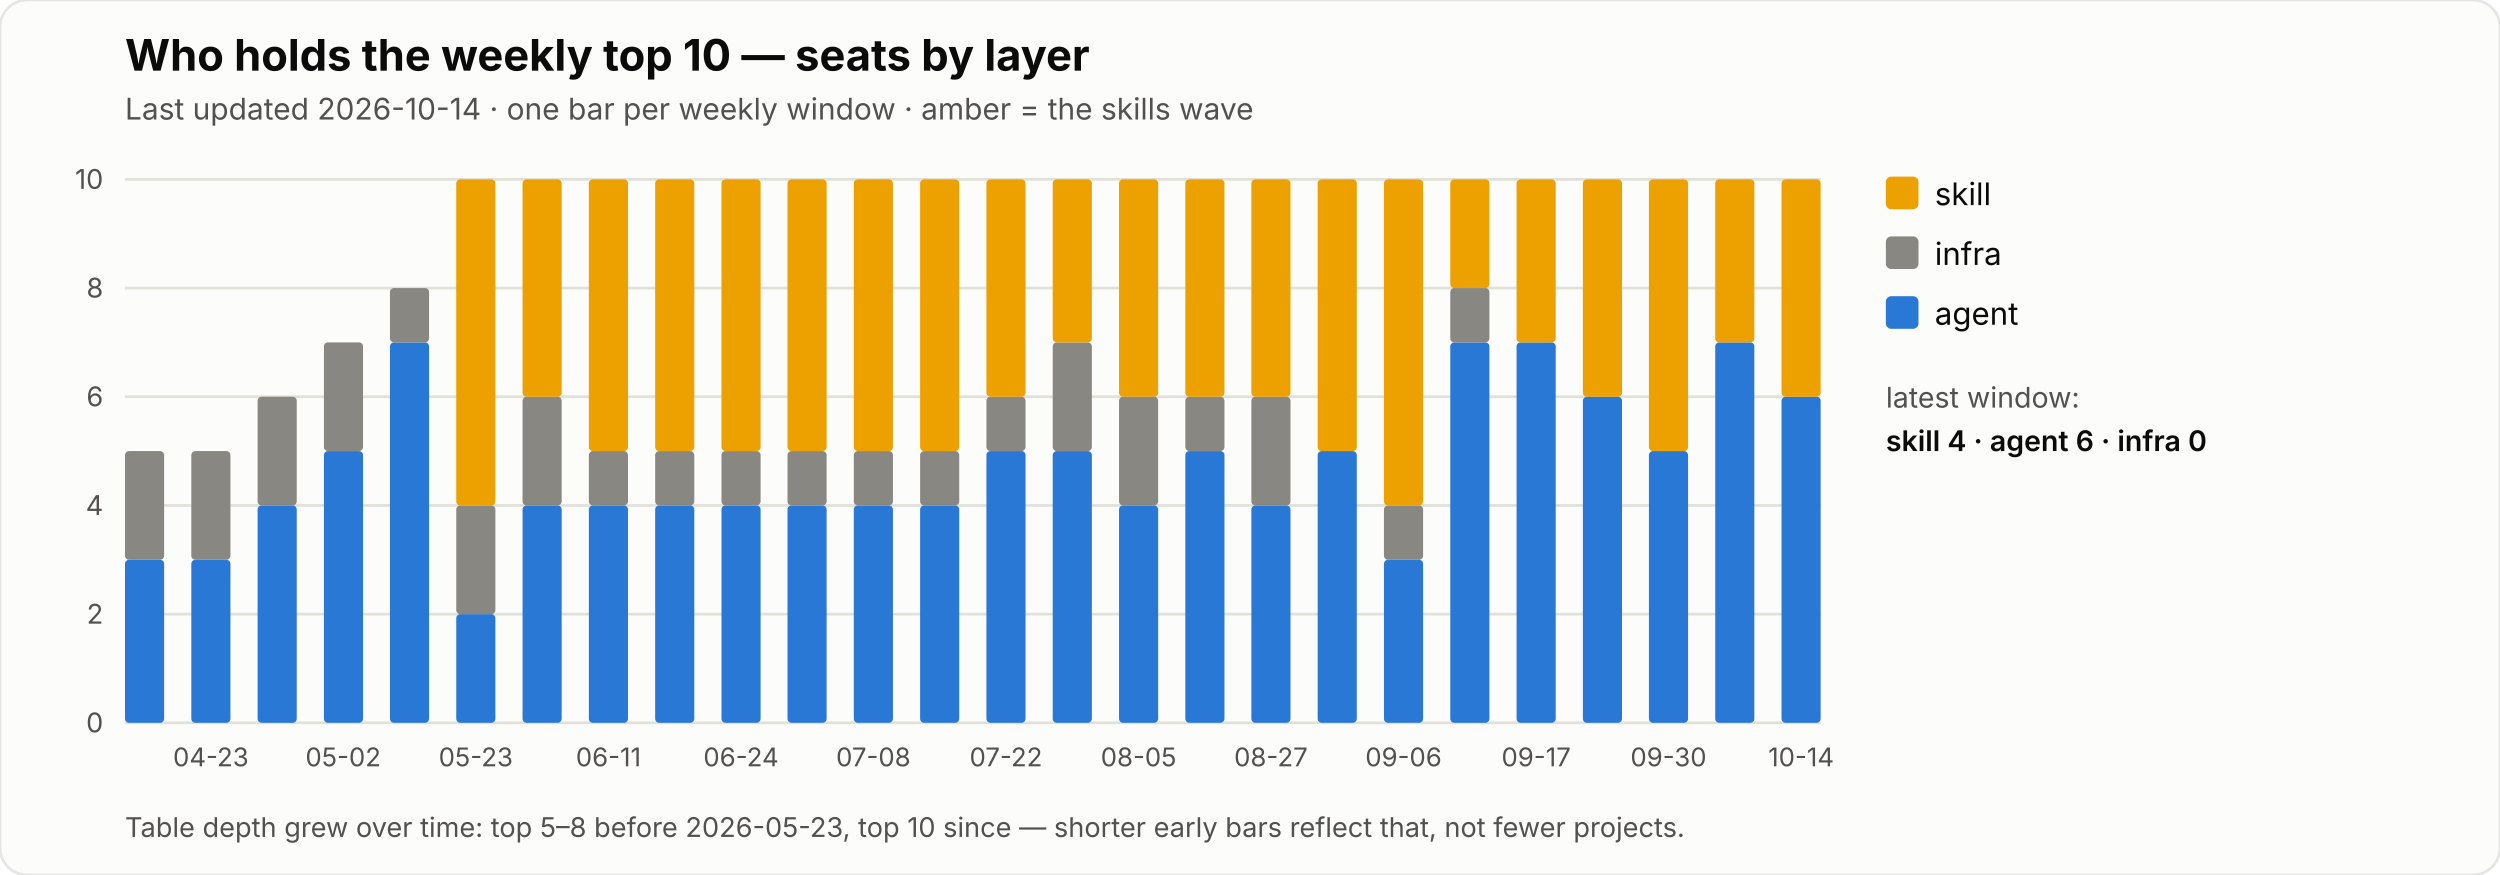
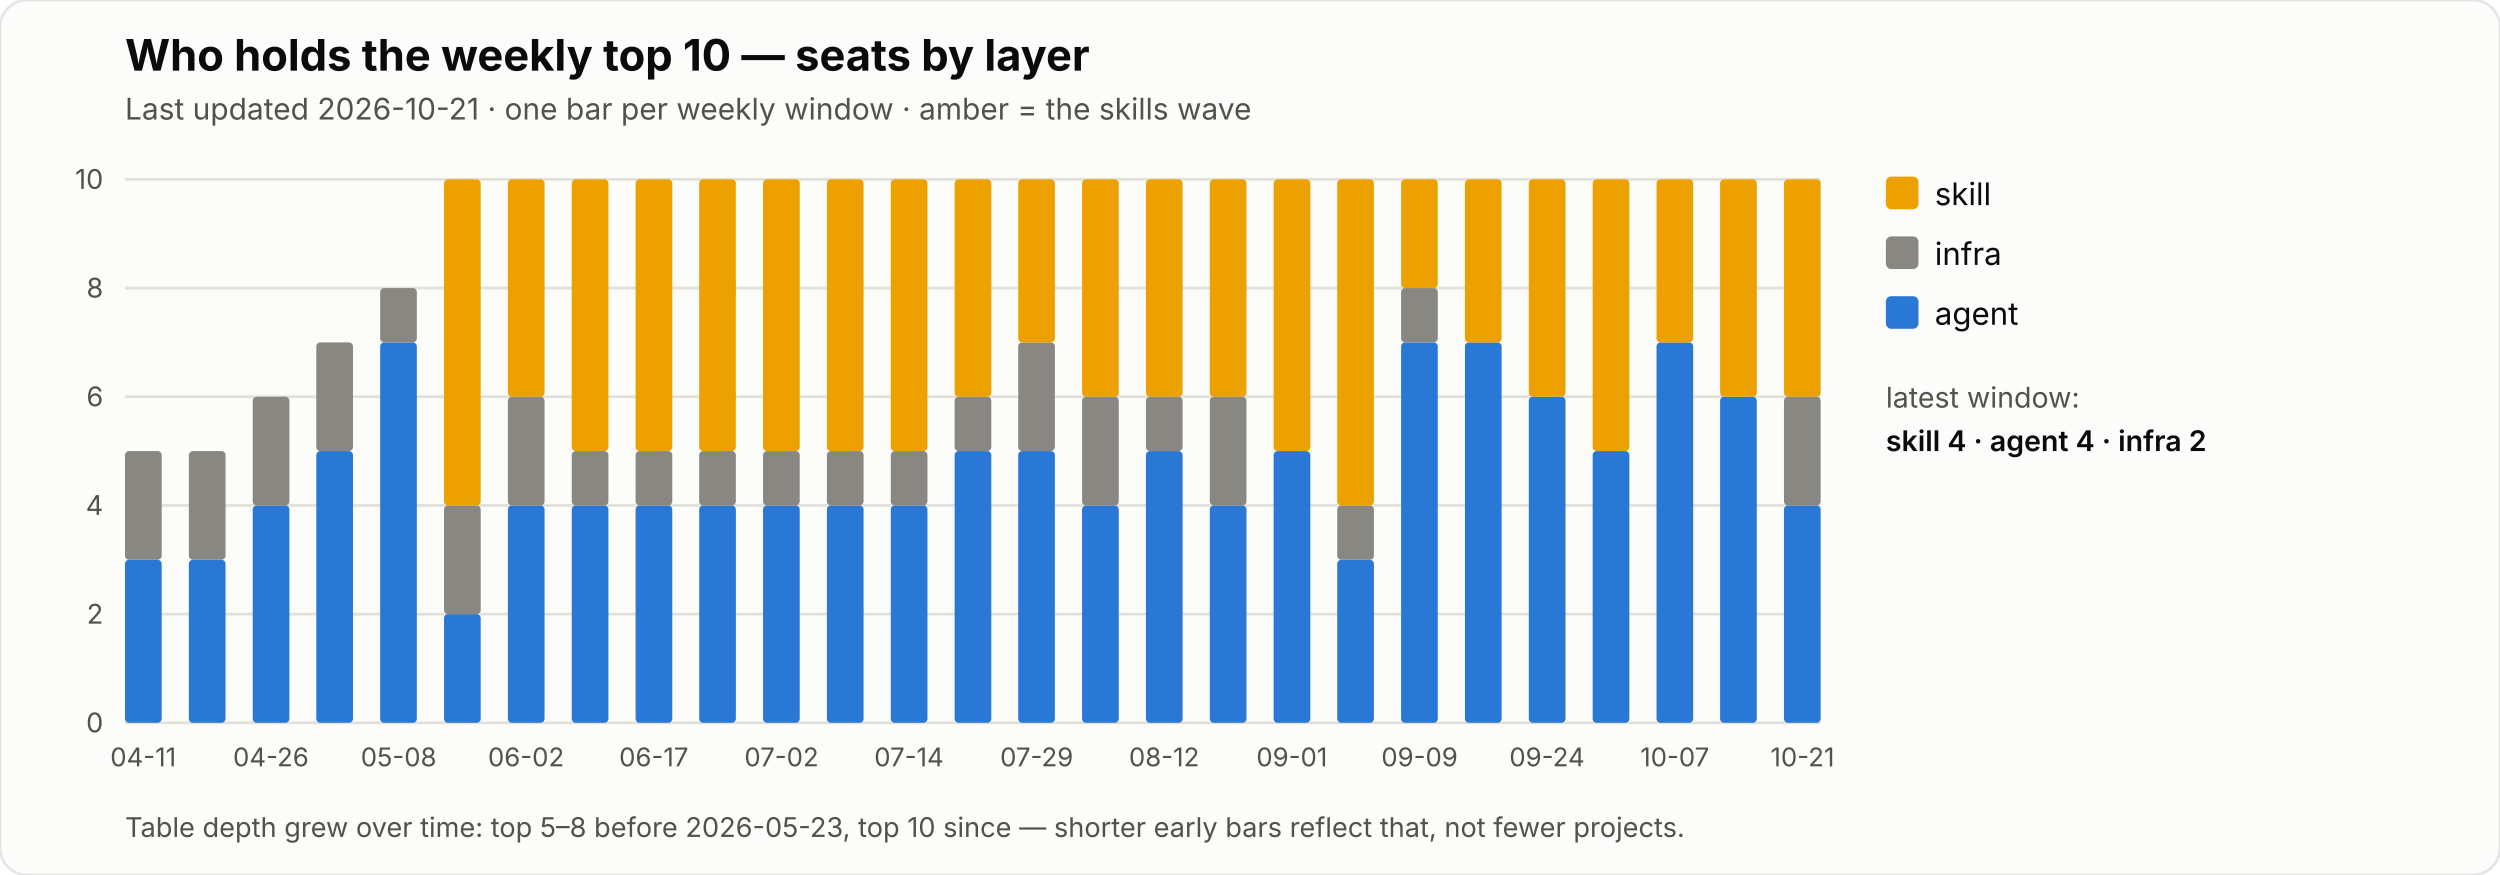
<svg xmlns="http://www.w3.org/2000/svg" width="920" height="322" viewBox="0 0 920 322" font-family="system-ui, -apple-system, sans-serif">
  <rect width="920" height="322" rx="10" fill="#fcfcfb" stroke="rgba(11,11,11,0.10)" />
  <text x="46" y="26" font-size="16" font-weight="700" fill="#0b0b0b">Who holds the weekly top 10 — seats by layer</text>
-   <text x="46" y="44" font-size="11" fill="#52514e">Last updated 2026-10-14 · one bar per weekly window · amber = the skills wave</text>
+   <text x="46" y="44" font-size="11" fill="#52514e">Last updated 2026-10-21 · one bar per weekly window · amber = the skills wave</text>
  <line x1="46" y1="266.0" x2="670" y2="266.0" stroke="#e1e0d9" stroke-width="1" />
  <text x="38" y="269.5" font-size="10" fill="#52514e" text-anchor="end">0</text>
  <line x1="46" y1="226.0" x2="670" y2="226.0" stroke="#e1e0d9" stroke-width="1" />
  <text x="38" y="229.5" font-size="10" fill="#52514e" text-anchor="end">2</text>
  <line x1="46" y1="186.0" x2="670" y2="186.0" stroke="#e1e0d9" stroke-width="1" />
  <text x="38" y="189.5" font-size="10" fill="#52514e" text-anchor="end">4</text>
  <line x1="46" y1="146.0" x2="670" y2="146.0" stroke="#e1e0d9" stroke-width="1" />
  <text x="38" y="149.5" font-size="10" fill="#52514e" text-anchor="end">6</text>
  <line x1="46" y1="106.0" x2="670" y2="106.0" stroke="#e1e0d9" stroke-width="1" />
  <text x="38" y="109.5" font-size="10" fill="#52514e" text-anchor="end">8</text>
  <line x1="46" y1="66.0" x2="670" y2="66.0" stroke="#e1e0d9" stroke-width="1" />
  <text x="38" y="69.5" font-size="10" fill="#52514e" text-anchor="end">10</text>
-   <rect x="46.0" y="206.0" width="14.4" height="60.0" fill="#2a78d6" rx="1.5" />
-   <rect x="46.0" y="166.0" width="14.4" height="40.0" fill="#898781" rx="1.5" />
-   <rect x="70.4" y="206.0" width="14.4" height="60.0" fill="#2a78d6" rx="1.5" />
-   <rect x="70.4" y="166.0" width="14.4" height="40.0" fill="#898781" rx="1.5" />
-   <text x="77.6" y="282" font-size="9.5" fill="#52514e" text-anchor="middle">04-23</text>
-   <rect x="94.8" y="186.0" width="14.4" height="80.0" fill="#2a78d6" rx="1.5" />
-   <rect x="94.8" y="146.0" width="14.4" height="40.0" fill="#898781" rx="1.5" />
-   <rect x="119.2" y="166.0" width="14.4" height="100.0" fill="#2a78d6" rx="1.5" />
-   <rect x="119.2" y="126.0" width="14.4" height="40.0" fill="#898781" rx="1.5" />
-   <text x="126.3" y="282" font-size="9.5" fill="#52514e" text-anchor="middle">05-02</text>
-   <rect x="143.5" y="126.0" width="14.4" height="140.0" fill="#2a78d6" rx="1.5" />
-   <rect x="143.5" y="106.0" width="14.4" height="20.0" fill="#898781" rx="1.5" />
-   <rect x="167.9" y="226.0" width="14.4" height="40.0" fill="#2a78d6" rx="1.5" />
-   <rect x="167.9" y="186.0" width="14.4" height="40.0" fill="#898781" rx="1.5" />
-   <rect x="167.9" y="66.0" width="14.4" height="120.0" fill="#eda100" rx="1.5" />
-   <text x="175.1" y="282" font-size="9.5" fill="#52514e" text-anchor="middle">05-23</text>
-   <rect x="192.3" y="186.0" width="14.4" height="80.0" fill="#2a78d6" rx="1.5" />
-   <rect x="192.3" y="146.0" width="14.4" height="40.0" fill="#898781" rx="1.5" />
-   <rect x="192.3" y="66.0" width="14.4" height="80.0" fill="#eda100" rx="1.5" />
-   <rect x="216.7" y="186.0" width="14.4" height="80.0" fill="#2a78d6" rx="1.5" />
-   <rect x="216.7" y="166.0" width="14.4" height="20.0" fill="#898781" rx="1.5" />
-   <rect x="216.7" y="66.0" width="14.4" height="100.0" fill="#eda100" rx="1.5" />
-   <text x="223.9" y="282" font-size="9.5" fill="#52514e" text-anchor="middle">06-11</text>
-   <rect x="241.1" y="186.0" width="14.4" height="80.0" fill="#2a78d6" rx="1.5" />
-   <rect x="241.1" y="166.0" width="14.4" height="20.0" fill="#898781" rx="1.5" />
-   <rect x="241.1" y="66.0" width="14.4" height="100.0" fill="#eda100" rx="1.5" />
-   <rect x="265.5" y="186.0" width="14.4" height="80.0" fill="#2a78d6" rx="1.5" />
-   <rect x="265.5" y="166.0" width="14.4" height="20.0" fill="#898781" rx="1.5" />
-   <rect x="265.5" y="66.0" width="14.4" height="100.0" fill="#eda100" rx="1.5" />
-   <text x="272.7" y="282" font-size="9.5" fill="#52514e" text-anchor="middle">06-24</text>
-   <rect x="289.8" y="186.0" width="14.4" height="80.0" fill="#2a78d6" rx="1.5" />
-   <rect x="289.8" y="166.0" width="14.4" height="20.0" fill="#898781" rx="1.5" />
-   <rect x="289.8" y="66.0" width="14.4" height="100.0" fill="#eda100" rx="1.5" />
-   <rect x="314.2" y="186.0" width="14.4" height="80.0" fill="#2a78d6" rx="1.5" />
-   <rect x="314.2" y="166.0" width="14.4" height="20.0" fill="#898781" rx="1.5" />
-   <rect x="314.2" y="66.0" width="14.4" height="100.0" fill="#eda100" rx="1.5" />
-   <text x="321.4" y="282" font-size="9.5" fill="#52514e" text-anchor="middle">07-08</text>
-   <rect x="338.6" y="186.0" width="14.4" height="80.0" fill="#2a78d6" rx="1.5" />
-   <rect x="338.6" y="166.0" width="14.4" height="20.0" fill="#898781" rx="1.5" />
-   <rect x="338.6" y="66.0" width="14.4" height="100.0" fill="#eda100" rx="1.5" />
-   <rect x="363.0" y="166.0" width="14.4" height="100.0" fill="#2a78d6" rx="1.5" />
-   <rect x="363.0" y="146.0" width="14.4" height="20.0" fill="#898781" rx="1.5" />
-   <rect x="363.0" y="66.0" width="14.4" height="80.0" fill="#eda100" rx="1.5" />
-   <text x="370.2" y="282" font-size="9.5" fill="#52514e" text-anchor="middle">07-22</text>
-   <rect x="387.4" y="166.0" width="14.4" height="100.0" fill="#2a78d6" rx="1.5" />
-   <rect x="387.4" y="126.0" width="14.4" height="40.0" fill="#898781" rx="1.5" />
-   <rect x="387.4" y="66.0" width="14.4" height="60.0" fill="#eda100" rx="1.5" />
-   <rect x="411.8" y="186.0" width="14.4" height="80.0" fill="#2a78d6" rx="1.5" />
-   <rect x="411.8" y="146.0" width="14.4" height="40.0" fill="#898781" rx="1.5" />
-   <rect x="411.8" y="66.0" width="14.4" height="80.0" fill="#eda100" rx="1.5" />
-   <text x="419.0" y="282" font-size="9.5" fill="#52514e" text-anchor="middle">08-05</text>
-   <rect x="436.2" y="166.0" width="14.4" height="100.0" fill="#2a78d6" rx="1.5" />
-   <rect x="436.2" y="146.0" width="14.4" height="20.0" fill="#898781" rx="1.5" />
-   <rect x="436.2" y="66.0" width="14.4" height="80.0" fill="#eda100" rx="1.5" />
-   <rect x="460.5" y="186.0" width="14.4" height="80.0" fill="#2a78d6" rx="1.5" />
-   <rect x="460.5" y="146.0" width="14.4" height="40.0" fill="#898781" rx="1.5" />
-   <rect x="460.5" y="66.0" width="14.4" height="80.0" fill="#eda100" rx="1.5" />
-   <text x="467.7" y="282" font-size="9.5" fill="#52514e" text-anchor="middle">08-27</text>
-   <rect x="484.9" y="166.0" width="14.4" height="100.0" fill="#2a78d6" rx="1.5" />
-   <rect x="484.9" y="66.0" width="14.4" height="100.0" fill="#eda100" rx="1.5" />
-   <rect x="509.3" y="206.0" width="14.4" height="60.0" fill="#2a78d6" rx="1.5" />
-   <rect x="509.3" y="186.0" width="14.4" height="20.0" fill="#898781" rx="1.5" />
-   <rect x="509.3" y="66.0" width="14.4" height="120.0" fill="#eda100" rx="1.5" />
-   <text x="516.5" y="282" font-size="9.5" fill="#52514e" text-anchor="middle">09-06</text>
-   <rect x="533.7" y="126.0" width="14.4" height="140.0" fill="#2a78d6" rx="1.5" />
-   <rect x="533.7" y="106.0" width="14.4" height="20.0" fill="#898781" rx="1.5" />
-   <rect x="533.7" y="66.0" width="14.4" height="40.0" fill="#eda100" rx="1.5" />
-   <rect x="558.1" y="126.0" width="14.4" height="140.0" fill="#2a78d6" rx="1.5" />
-   <rect x="558.1" y="66.0" width="14.4" height="60.0" fill="#eda100" rx="1.5" />
-   <text x="565.3" y="282" font-size="9.5" fill="#52514e" text-anchor="middle">09-17</text>
-   <rect x="582.5" y="146.0" width="14.4" height="120.0" fill="#2a78d6" rx="1.5" />
-   <rect x="582.5" y="66.0" width="14.4" height="80.0" fill="#eda100" rx="1.5" />
-   <rect x="606.8" y="166.0" width="14.4" height="100.0" fill="#2a78d6" rx="1.5" />
-   <rect x="606.8" y="66.0" width="14.4" height="100.0" fill="#eda100" rx="1.5" />
-   <text x="614.0" y="282" font-size="9.5" fill="#52514e" text-anchor="middle">09-30</text>
-   <rect x="631.2" y="126.0" width="14.4" height="140.0" fill="#2a78d6" rx="1.5" />
-   <rect x="631.2" y="66.0" width="14.4" height="60.0" fill="#eda100" rx="1.5" />
-   <rect x="655.6" y="146.0" width="14.4" height="120.0" fill="#2a78d6" rx="1.5" />
-   <rect x="655.6" y="66.0" width="14.4" height="80.0" fill="#eda100" rx="1.5" />
-   <text x="662.8" y="282" font-size="9.5" fill="#52514e" text-anchor="middle">10-14</text>
+   <rect x="46.0" y="206.0" width="13.5" height="60.0" fill="#2a78d6" rx="1.5" />
+   <rect x="46.0" y="166.0" width="13.5" height="40.0" fill="#898781" rx="1.5" />
+   <text x="52.7" y="282" font-size="9.5" fill="#52514e" text-anchor="middle">04-11</text>
+   <rect x="69.5" y="206.0" width="13.5" height="60.0" fill="#2a78d6" rx="1.5" />
+   <rect x="69.5" y="166.0" width="13.5" height="40.0" fill="#898781" rx="1.5" />
+   <rect x="93.0" y="186.0" width="13.5" height="80.0" fill="#2a78d6" rx="1.5" />
+   <rect x="93.0" y="146.0" width="13.5" height="40.0" fill="#898781" rx="1.5" />
+   <text x="99.7" y="282" font-size="9.5" fill="#52514e" text-anchor="middle">04-26</text>
+   <rect x="116.4" y="166.0" width="13.5" height="100.0" fill="#2a78d6" rx="1.5" />
+   <rect x="116.4" y="126.0" width="13.5" height="40.0" fill="#898781" rx="1.5" />
+   <rect x="139.9" y="126.0" width="13.5" height="140.0" fill="#2a78d6" rx="1.5" />
+   <rect x="139.9" y="106.0" width="13.5" height="20.0" fill="#898781" rx="1.5" />
+   <text x="146.7" y="282" font-size="9.5" fill="#52514e" text-anchor="middle">05-08</text>
+   <rect x="163.4" y="226.0" width="13.5" height="40.0" fill="#2a78d6" rx="1.5" />
+   <rect x="163.4" y="186.0" width="13.5" height="40.0" fill="#898781" rx="1.5" />
+   <rect x="163.4" y="66.0" width="13.5" height="120.0" fill="#eda100" rx="1.5" />
+   <rect x="186.9" y="186.0" width="13.5" height="80.0" fill="#2a78d6" rx="1.5" />
+   <rect x="186.9" y="146.0" width="13.5" height="40.0" fill="#898781" rx="1.5" />
+   <rect x="186.9" y="66.0" width="13.5" height="80.0" fill="#eda100" rx="1.5" />
+   <text x="193.6" y="282" font-size="9.5" fill="#52514e" text-anchor="middle">06-02</text>
+   <rect x="210.4" y="186.0" width="13.5" height="80.0" fill="#2a78d6" rx="1.5" />
+   <rect x="210.4" y="166.0" width="13.5" height="20.0" fill="#898781" rx="1.5" />
+   <rect x="210.4" y="66.0" width="13.5" height="100.0" fill="#eda100" rx="1.5" />
+   <rect x="233.9" y="186.0" width="13.5" height="80.0" fill="#2a78d6" rx="1.5" />
+   <rect x="233.9" y="166.0" width="13.5" height="20.0" fill="#898781" rx="1.5" />
+   <rect x="233.9" y="66.0" width="13.5" height="100.0" fill="#eda100" rx="1.5" />
+   <text x="240.6" y="282" font-size="9.5" fill="#52514e" text-anchor="middle">06-17</text>
+   <rect x="257.3" y="186.0" width="13.5" height="80.0" fill="#2a78d6" rx="1.5" />
+   <rect x="257.3" y="166.0" width="13.5" height="20.0" fill="#898781" rx="1.5" />
+   <rect x="257.3" y="66.0" width="13.5" height="100.0" fill="#eda100" rx="1.5" />
+   <rect x="280.8" y="186.0" width="13.5" height="80.0" fill="#2a78d6" rx="1.5" />
+   <rect x="280.8" y="166.0" width="13.5" height="20.0" fill="#898781" rx="1.5" />
+   <rect x="280.8" y="66.0" width="13.5" height="100.0" fill="#eda100" rx="1.5" />
+   <text x="287.6" y="282" font-size="9.5" fill="#52514e" text-anchor="middle">07-02</text>
+   <rect x="304.3" y="186.0" width="13.5" height="80.0" fill="#2a78d6" rx="1.5" />
+   <rect x="304.3" y="166.0" width="13.5" height="20.0" fill="#898781" rx="1.5" />
+   <rect x="304.3" y="66.0" width="13.5" height="100.0" fill="#eda100" rx="1.5" />
+   <rect x="327.8" y="186.0" width="13.5" height="80.0" fill="#2a78d6" rx="1.5" />
+   <rect x="327.8" y="166.0" width="13.5" height="20.0" fill="#898781" rx="1.5" />
+   <rect x="327.8" y="66.0" width="13.5" height="100.0" fill="#eda100" rx="1.5" />
+   <text x="334.5" y="282" font-size="9.5" fill="#52514e" text-anchor="middle">07-14</text>
+   <rect x="351.3" y="166.0" width="13.5" height="100.0" fill="#2a78d6" rx="1.5" />
+   <rect x="351.3" y="146.0" width="13.5" height="20.0" fill="#898781" rx="1.5" />
+   <rect x="351.3" y="66.0" width="13.5" height="80.0" fill="#eda100" rx="1.5" />
+   <rect x="374.7" y="166.0" width="13.5" height="100.0" fill="#2a78d6" rx="1.5" />
+   <rect x="374.7" y="126.0" width="13.5" height="40.0" fill="#898781" rx="1.5" />
+   <rect x="374.7" y="66.0" width="13.5" height="60.0" fill="#eda100" rx="1.5" />
+   <text x="381.5" y="282" font-size="9.5" fill="#52514e" text-anchor="middle">07-29</text>
+   <rect x="398.2" y="186.0" width="13.5" height="80.0" fill="#2a78d6" rx="1.5" />
+   <rect x="398.2" y="146.0" width="13.5" height="40.0" fill="#898781" rx="1.5" />
+   <rect x="398.2" y="66.0" width="13.5" height="80.0" fill="#eda100" rx="1.5" />
+   <rect x="421.7" y="166.0" width="13.5" height="100.0" fill="#2a78d6" rx="1.5" />
+   <rect x="421.7" y="146.0" width="13.5" height="20.0" fill="#898781" rx="1.5" />
+   <rect x="421.7" y="66.0" width="13.5" height="80.0" fill="#eda100" rx="1.5" />
+   <text x="428.4" y="282" font-size="9.5" fill="#52514e" text-anchor="middle">08-12</text>
+   <rect x="445.2" y="186.0" width="13.5" height="80.0" fill="#2a78d6" rx="1.5" />
+   <rect x="445.2" y="146.0" width="13.5" height="40.0" fill="#898781" rx="1.5" />
+   <rect x="445.2" y="66.0" width="13.5" height="80.0" fill="#eda100" rx="1.5" />
+   <rect x="468.7" y="166.0" width="13.5" height="100.0" fill="#2a78d6" rx="1.5" />
+   <rect x="468.7" y="66.0" width="13.5" height="100.0" fill="#eda100" rx="1.5" />
+   <text x="475.4" y="282" font-size="9.5" fill="#52514e" text-anchor="middle">09-01</text>
+   <rect x="492.1" y="206.0" width="13.5" height="60.0" fill="#2a78d6" rx="1.5" />
+   <rect x="492.1" y="186.0" width="13.5" height="20.0" fill="#898781" rx="1.5" />
+   <rect x="492.1" y="66.0" width="13.5" height="120.0" fill="#eda100" rx="1.5" />
+   <rect x="515.6" y="126.0" width="13.5" height="140.0" fill="#2a78d6" rx="1.5" />
+   <rect x="515.6" y="106.0" width="13.5" height="20.0" fill="#898781" rx="1.5" />
+   <rect x="515.6" y="66.0" width="13.5" height="40.0" fill="#eda100" rx="1.5" />
+   <text x="522.4" y="282" font-size="9.5" fill="#52514e" text-anchor="middle">09-09</text>
+   <rect x="539.1" y="126.0" width="13.5" height="140.0" fill="#2a78d6" rx="1.5" />
+   <rect x="539.1" y="66.0" width="13.5" height="60.0" fill="#eda100" rx="1.5" />
+   <rect x="562.6" y="146.0" width="13.5" height="120.0" fill="#2a78d6" rx="1.5" />
+   <rect x="562.6" y="66.0" width="13.5" height="80.0" fill="#eda100" rx="1.5" />
+   <text x="569.3" y="282" font-size="9.5" fill="#52514e" text-anchor="middle">09-24</text>
+   <rect x="586.1" y="166.0" width="13.5" height="100.0" fill="#2a78d6" rx="1.5" />
+   <rect x="586.1" y="66.0" width="13.5" height="100.0" fill="#eda100" rx="1.5" />
+   <rect x="609.6" y="126.0" width="13.5" height="140.0" fill="#2a78d6" rx="1.5" />
+   <rect x="609.6" y="66.0" width="13.5" height="60.0" fill="#eda100" rx="1.5" />
+   <text x="616.3" y="282" font-size="9.5" fill="#52514e" text-anchor="middle">10-07</text>
+   <rect x="633.0" y="146.0" width="13.5" height="120.0" fill="#2a78d6" rx="1.5" />
+   <rect x="633.0" y="66.0" width="13.5" height="80.0" fill="#eda100" rx="1.5" />
+   <rect x="656.5" y="186.0" width="13.5" height="80.0" fill="#2a78d6" rx="1.5" />
+   <rect x="656.5" y="146.0" width="13.5" height="40.0" fill="#898781" rx="1.5" />
+   <rect x="656.5" y="66.0" width="13.5" height="80.0" fill="#eda100" rx="1.5" />
+   <text x="663.3" y="282" font-size="9.5" fill="#52514e" text-anchor="middle">10-21</text>
  <rect x="694" y="65" width="12" height="12" rx="2" fill="#eda100" />
  <text x="712" y="75.5" font-size="11.5" fill="#0b0b0b">skill</text>
  <rect x="694" y="87" width="12" height="12" rx="2" fill="#898781" />
  <text x="712" y="97.5" font-size="11.5" fill="#0b0b0b">infra</text>
  <rect x="694" y="109" width="12" height="12" rx="2" fill="#2a78d6" />
  <text x="712" y="119.5" font-size="11.5" fill="#0b0b0b">agent</text>
  <text x="694" y="150" font-size="10.5" fill="#52514e">latest window:</text>
-   <text x="694" y="166" font-size="10.5" font-weight="600" fill="#0b0b0b">skill 4 · agent 6 · infra 0</text>
+   <text x="694" y="166" font-size="10.5" font-weight="600" fill="#0b0b0b">skill 4 · agent 4 · infra 2</text>
  <text x="46" y="308" font-size="10" fill="#52514e">Table depth grew over time: top 5–8 before 2026-05-23, top 10 since — shorter early bars reflect that, not fewer projects.</text>
</svg>
